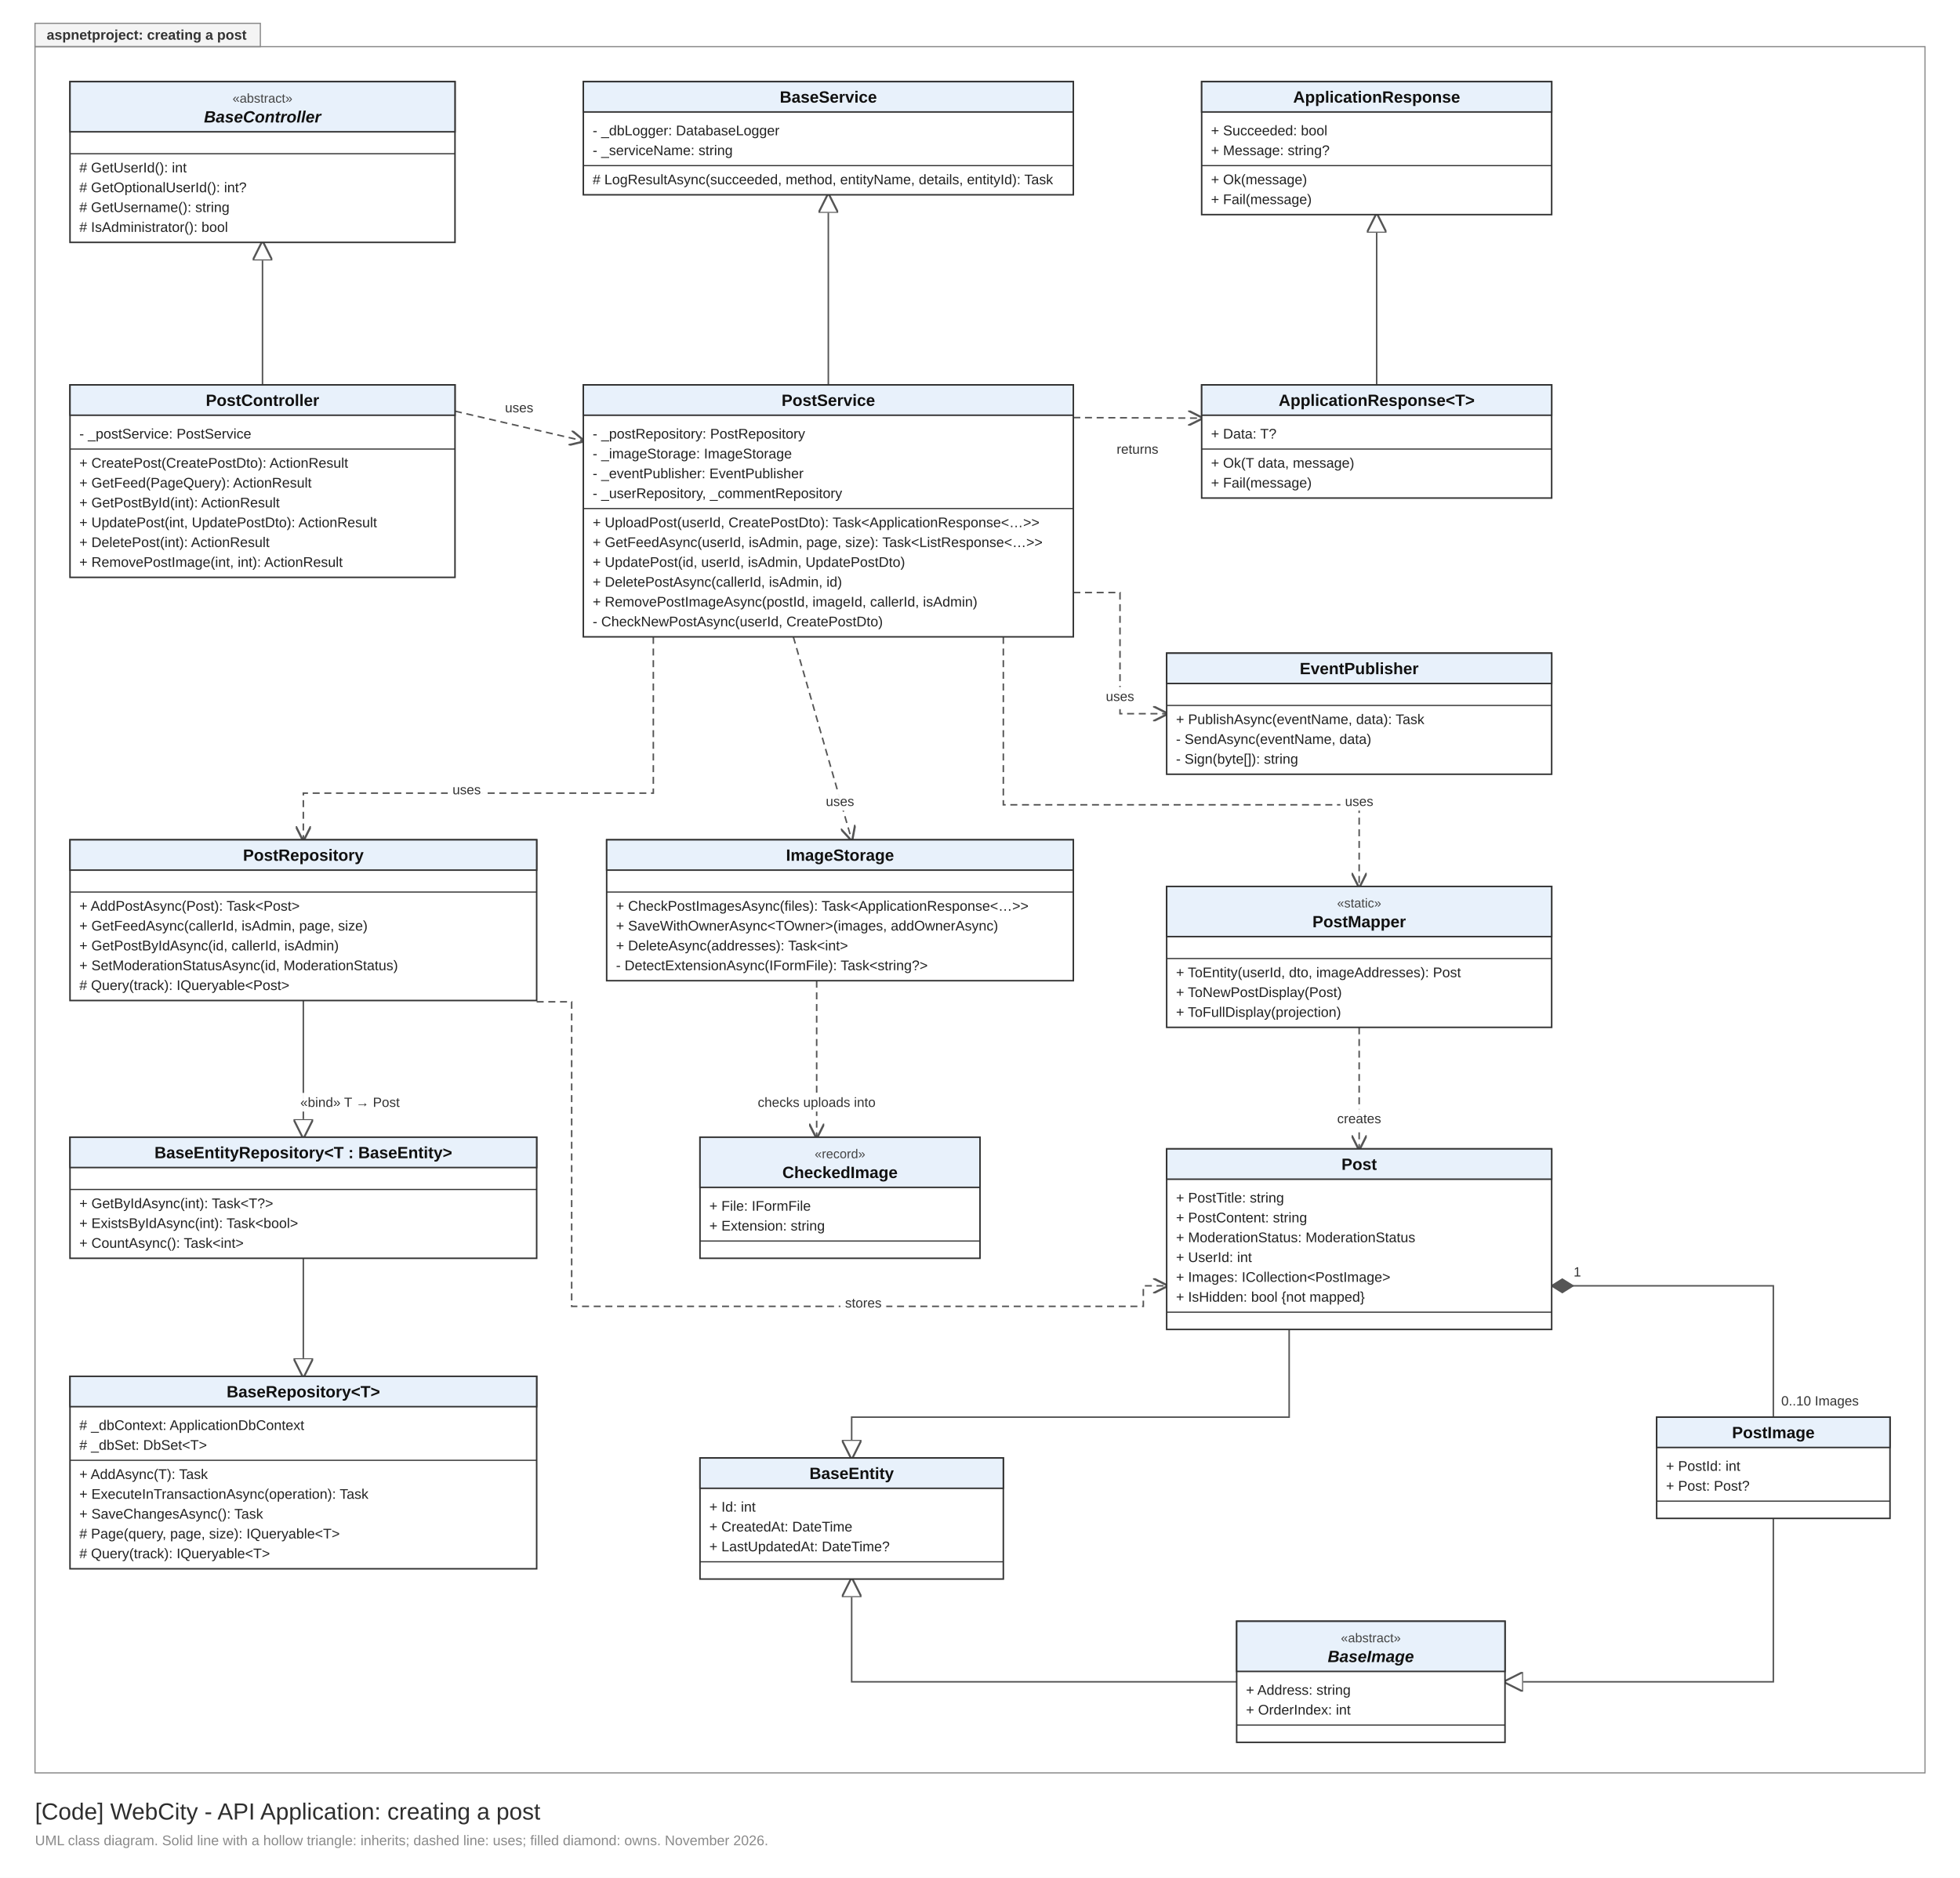
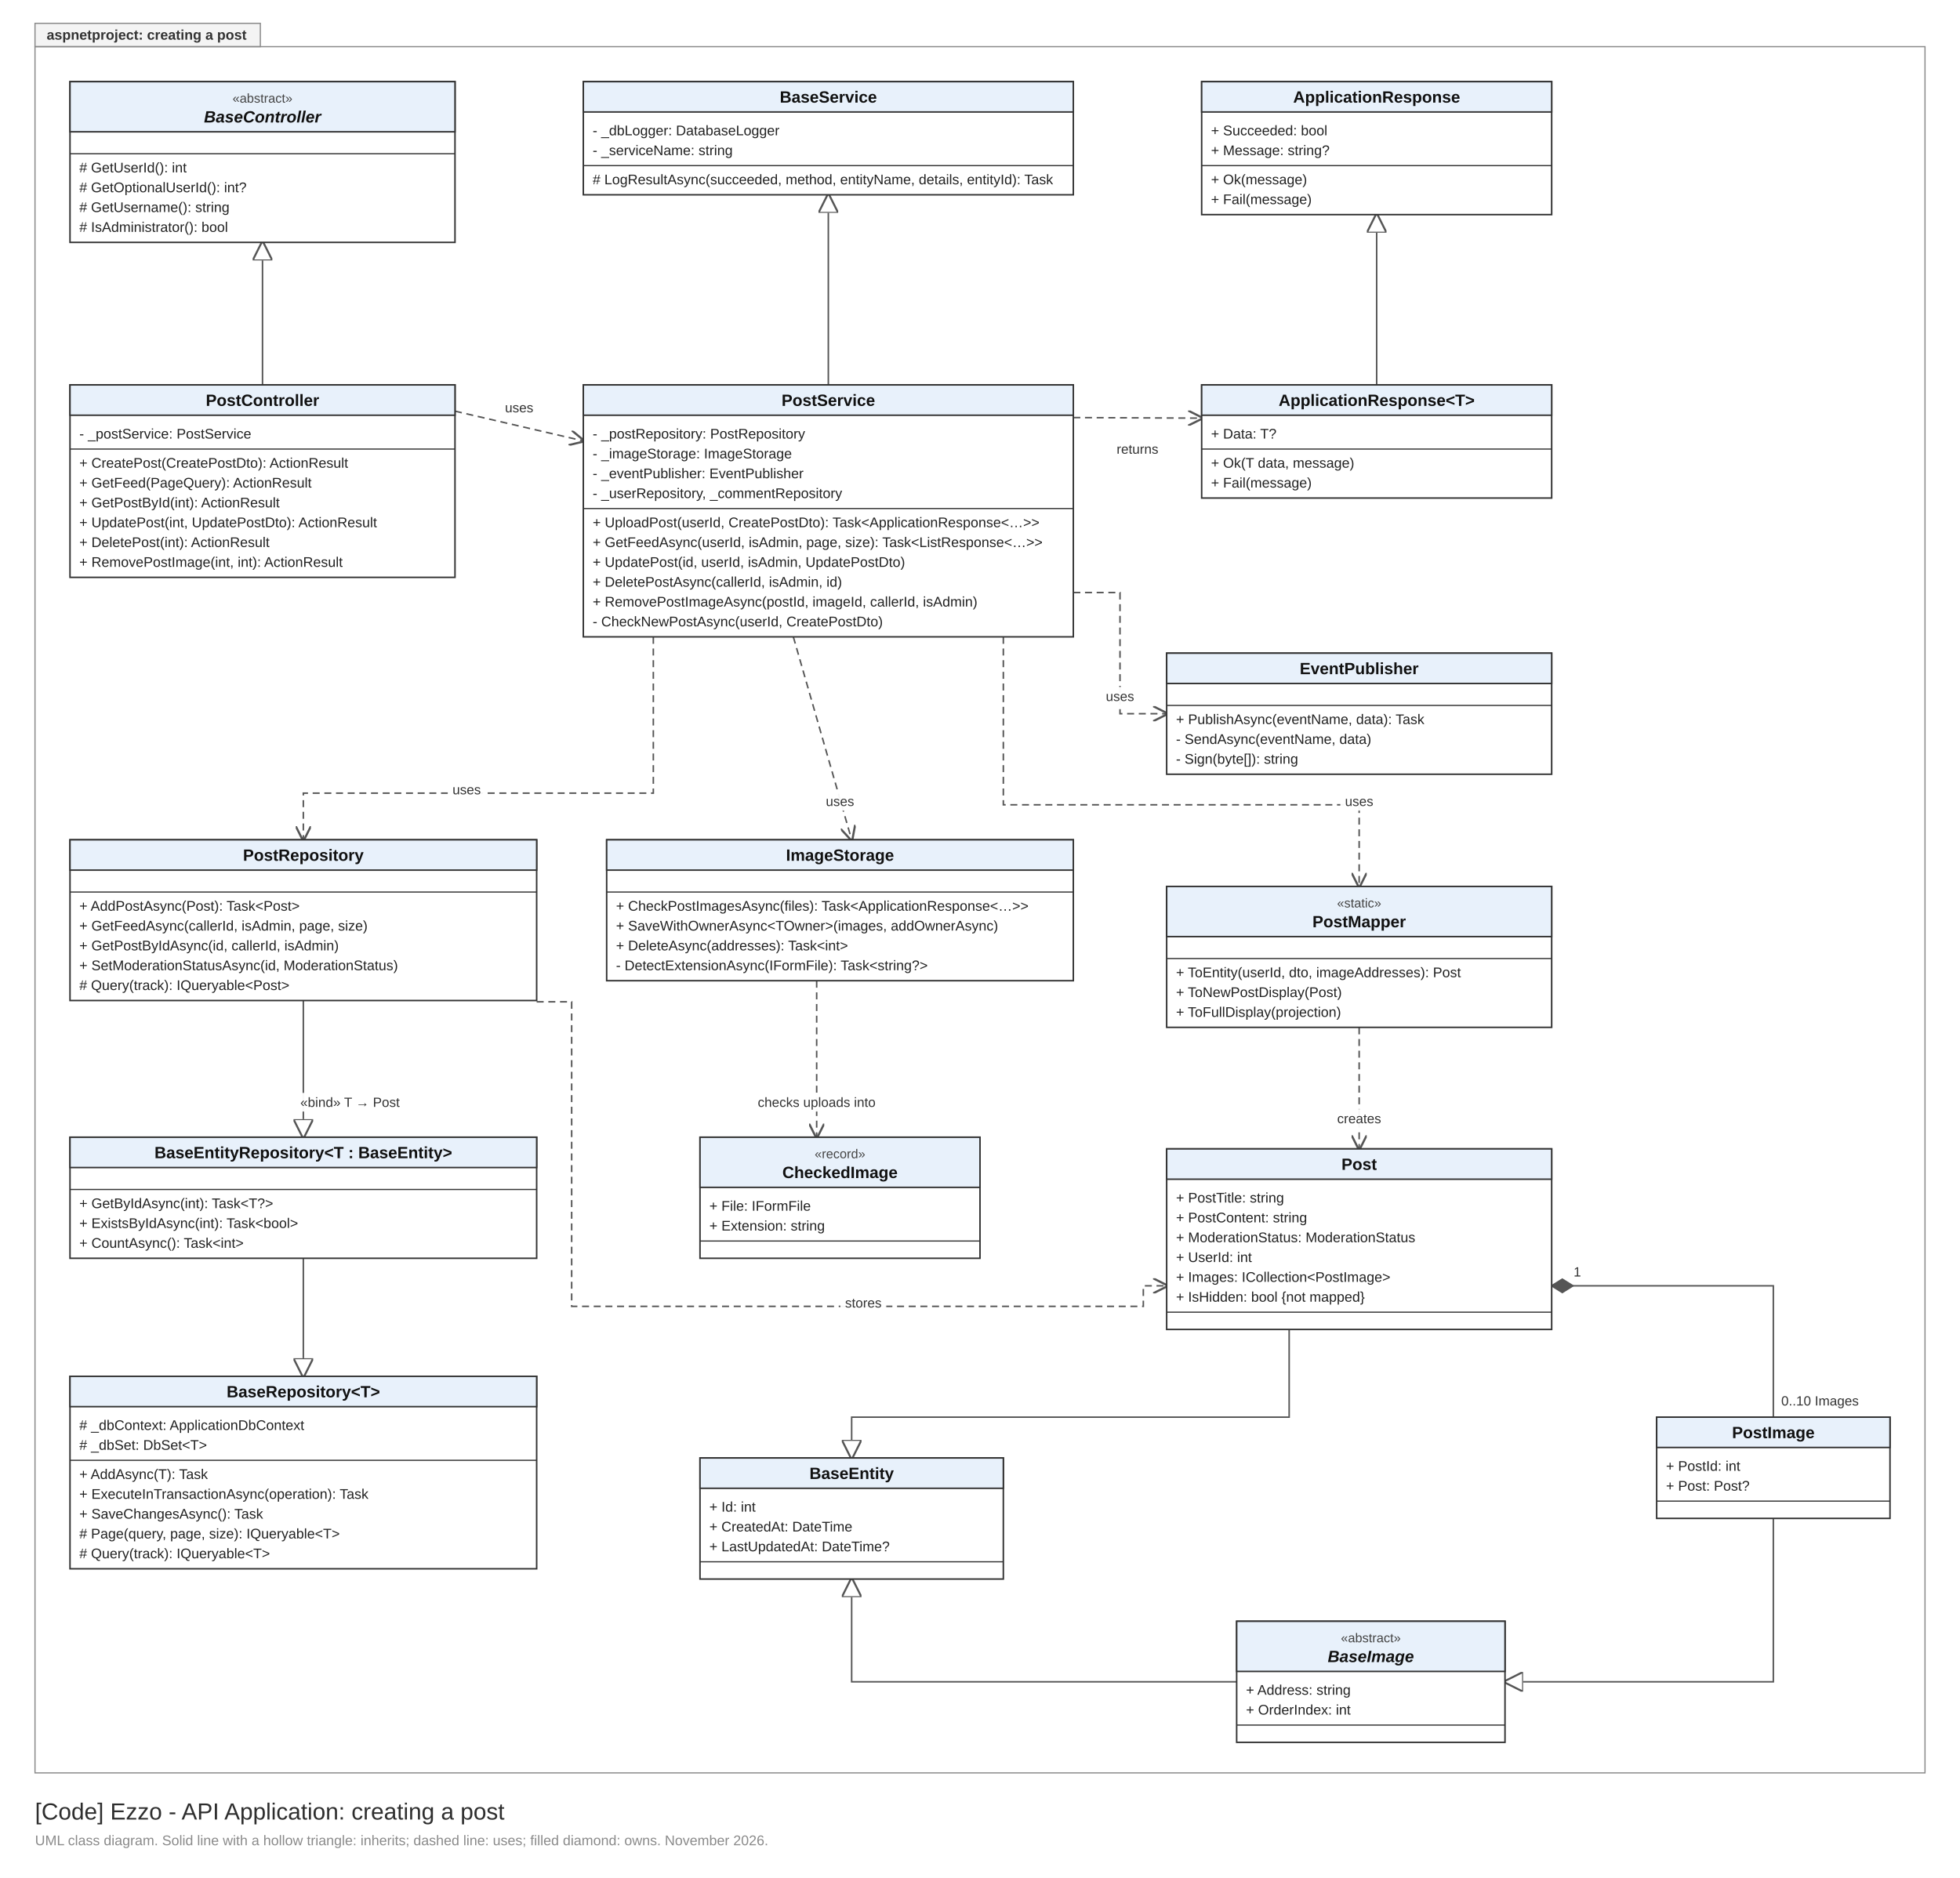
<svg xmlns="http://www.w3.org/2000/svg" width="1680" height="1610" viewBox="0 0 1680 1610">
  <defs>
    <marker id="triangle" viewBox="0 0 12 12" refX="11" refY="6" markerWidth="13" markerHeight="13" orient="auto-start-reverse">
      <path d="M0,0 L12,6 L0,12 z" fill="#FFFFFF" stroke="#555555" stroke-width="1.2" />
    </marker>
    <marker id="open" viewBox="0 0 10 10" refX="9" refY="5" markerWidth="10" markerHeight="10" orient="auto-start-reverse">
      <path d="M0,0 L10,5 L0,10" fill="none" stroke="#555555" stroke-width="1.4" />
    </marker>
    <marker id="diamond" viewBox="0 0 16 10" refX="1" refY="5" markerWidth="16" markerHeight="10" orient="auto">
      <path d="M0,5 L8,0 L16,5 L8,10 z" fill="#555555" />
    </marker>
  </defs>
  <rect width="1680" height="1610" fill="#FFFFFF" />
  <rect x="30" y="20" width="193.158" height="20" fill="#F4F4F4" stroke="#888" stroke-width="1" />
  <text x="40" y="34" font-family="Arial, Helvetica, FreeSans, sans-serif" font-size="12" font-weight="bold" fill="#333">aspnetproject: creating a post</text>
  <rect x="30" y="40" width="1620" height="1480" fill="none" stroke="#888" stroke-width="1" />
  <path d="M225,330 L225,207.8" fill="none" stroke="#555555" stroke-width="1.3" marker-end="url(#triangle)" />
  <path d="M710,330 L710,167" fill="none" stroke="#555555" stroke-width="1.3" marker-end="url(#triangle)" />
  <path d="M1180,330 L1180,184" fill="none" stroke="#555555" stroke-width="1.3" marker-end="url(#triangle)" />
  <path d="M390,352.5 L500,378" fill="none" stroke="#555555" stroke-width="1.3" stroke-dasharray="6 4" marker-end="url(#open)" />
  <path d="M920,358 L1030,358.5" fill="none" stroke="#555555" stroke-width="1.3" stroke-dasharray="6 4" marker-end="url(#open)" />
  <path d="M560,546 L560,680 L260,680 L260,720" fill="none" stroke="#555555" stroke-width="1.3" stroke-dasharray="6 4" marker-end="url(#open)" />
  <path d="M680,546 L730,720" fill="none" stroke="#555555" stroke-width="1.3" stroke-dasharray="6 4" marker-end="url(#open)" />
  <path d="M920,508 L960,508 L960,611.9 L1000,611.9" fill="none" stroke="#555555" stroke-width="1.3" stroke-dasharray="6 4" marker-end="url(#open)" />
  <path d="M860,546 L860,690 L1165,690 L1165,760" fill="none" stroke="#555555" stroke-width="1.3" stroke-dasharray="6 4" marker-end="url(#open)" />
  <path d="M260,857.8 L260,975" fill="none" stroke="#555555" stroke-width="1.3" marker-end="url(#triangle)" />
  <path d="M260,1078.8 L260,1180" fill="none" stroke="#555555" stroke-width="1.3" marker-end="url(#triangle)" />
  <path d="M700,840.8 L700,975" fill="none" stroke="#555555" stroke-width="1.3" stroke-dasharray="6 4" marker-end="url(#open)" />
  <path d="M1165,880.8 L1165,985" fill="none" stroke="#555555" stroke-width="1.3" stroke-dasharray="6 4" marker-end="url(#open)" />
  <path d="M460,858.9 L490,858.9 L490,1120 L980,1120 L980,1102.4 L1000,1102.4" fill="none" stroke="#555555" stroke-width="1.3" stroke-dasharray="6 4" marker-end="url(#open)" />
  <path d="M1105,1139.8 L1105,1215 L730,1215 L730,1250" fill="none" stroke="#555555" stroke-width="1.3" marker-end="url(#triangle)" />
  <path d="M1060,1441.9 L730,1441.9 L730,1353.8" fill="none" stroke="#555555" stroke-width="1.3" marker-end="url(#triangle)" />
  <path d="M1520,1301.8 L1520,1441.9 L1290,1441.9" fill="none" stroke="#555555" stroke-width="1.3" marker-end="url(#triangle)" />
  <path d="M1330,1102.4 L1520,1102.4 L1520,1215" fill="none" stroke="#555555" stroke-width="1.3" marker-start="url(#diamond)" />
  <rect x="60" y="70" width="330" height="137.8" fill="#FFFFFF" stroke="#333333" stroke-width="1.3" />
  <rect x="60" y="70" width="330" height="43" fill="#E8F1FB" stroke="#333333" stroke-width="1.3" />
  <text x="225" y="88" font-family="Arial, Helvetica, FreeSans, sans-serif" font-size="11" fill="#444" text-anchor="middle">«abstract»</text>
  <text x="225" y="105" font-family="Arial, Helvetica, FreeSans, sans-serif" font-size="14" font-weight="bold" fill="#111" text-anchor="middle" font-style="italic">BaseController</text>
  <line x1="60" y1="131.8" x2="390" y2="131.8" stroke="#333333" stroke-width="1" />
  <text x="68" y="147.8" font-family="Arial, Helvetica, FreeSans, sans-serif" font-size="12" fill="#222"># GetUserId(): int</text>
  <text x="68" y="164.8" font-family="Arial, Helvetica, FreeSans, sans-serif" font-size="12" fill="#222"># GetOptionalUserId(): int?</text>
  <text x="68" y="181.8" font-family="Arial, Helvetica, FreeSans, sans-serif" font-size="12" fill="#222"># GetUsername(): string</text>
  <text x="68" y="198.8" font-family="Arial, Helvetica, FreeSans, sans-serif" font-size="12" fill="#222"># IsAdministrator(): bool</text>
  <rect x="60" y="330" width="330" height="165" fill="#FFFFFF" stroke="#333333" stroke-width="1.3" />
  <rect x="60" y="330" width="330" height="26" fill="#E8F1FB" stroke="#333333" stroke-width="1.3" />
  <text x="225" y="348" font-family="Arial, Helvetica, FreeSans, sans-serif" font-size="14" font-weight="bold" fill="#111" text-anchor="middle">PostController</text>
  <text x="68" y="376" font-family="Arial, Helvetica, FreeSans, sans-serif" font-size="12" fill="#222">- _postService: PostService</text>
  <line x1="60" y1="385" x2="390" y2="385" stroke="#333333" stroke-width="1" />
  <text x="68" y="401" font-family="Arial, Helvetica, FreeSans, sans-serif" font-size="12" fill="#222">+ CreatePost(CreatePostDto): ActionResult</text>
  <text x="68" y="418" font-family="Arial, Helvetica, FreeSans, sans-serif" font-size="12" fill="#222">+ GetFeed(PageQuery): ActionResult</text>
  <text x="68" y="435" font-family="Arial, Helvetica, FreeSans, sans-serif" font-size="12" fill="#222">+ GetPostById(int): ActionResult</text>
  <text x="68" y="452" font-family="Arial, Helvetica, FreeSans, sans-serif" font-size="12" fill="#222">+ UpdatePost(int, UpdatePostDto): ActionResult</text>
  <text x="68" y="469" font-family="Arial, Helvetica, FreeSans, sans-serif" font-size="12" fill="#222">+ DeletePost(int): ActionResult</text>
  <text x="68" y="486" font-family="Arial, Helvetica, FreeSans, sans-serif" font-size="12" fill="#222">+ RemovePostImage(int, int): ActionResult</text>
  <rect x="500" y="70" width="420" height="97" fill="#FFFFFF" stroke="#333333" stroke-width="1.3" />
  <rect x="500" y="70" width="420" height="26" fill="#E8F1FB" stroke="#333333" stroke-width="1.3" />
  <text x="710" y="88" font-family="Arial, Helvetica, FreeSans, sans-serif" font-size="14" font-weight="bold" fill="#111" text-anchor="middle">BaseService</text>
  <text x="508" y="116" font-family="Arial, Helvetica, FreeSans, sans-serif" font-size="12" fill="#222">- _dbLogger: DatabaseLogger</text>
  <text x="508" y="133" font-family="Arial, Helvetica, FreeSans, sans-serif" font-size="12" fill="#222">- _serviceName: string</text>
  <line x1="500" y1="142" x2="920" y2="142" stroke="#333333" stroke-width="1" />
  <text x="508" y="158" font-family="Arial, Helvetica, FreeSans, sans-serif" font-size="12" fill="#222"># LogResultAsync(succeeded, method, entityName, details, entityId): Task</text>
  <rect x="500" y="330" width="420" height="216" fill="#FFFFFF" stroke="#333333" stroke-width="1.3" />
  <rect x="500" y="330" width="420" height="26" fill="#E8F1FB" stroke="#333333" stroke-width="1.3" />
  <text x="710" y="348" font-family="Arial, Helvetica, FreeSans, sans-serif" font-size="14" font-weight="bold" fill="#111" text-anchor="middle">PostService</text>
  <text x="508" y="376" font-family="Arial, Helvetica, FreeSans, sans-serif" font-size="12" fill="#222">- _postRepository: PostRepository</text>
  <text x="508" y="393" font-family="Arial, Helvetica, FreeSans, sans-serif" font-size="12" fill="#222">- _imageStorage: ImageStorage</text>
  <text x="508" y="410" font-family="Arial, Helvetica, FreeSans, sans-serif" font-size="12" fill="#222">- _eventPublisher: EventPublisher</text>
  <text x="508" y="427" font-family="Arial, Helvetica, FreeSans, sans-serif" font-size="12" fill="#222">- _userRepository, _commentRepository</text>
  <line x1="500" y1="436" x2="920" y2="436" stroke="#333333" stroke-width="1" />
  <text x="508" y="452" font-family="Arial, Helvetica, FreeSans, sans-serif" font-size="12" fill="#222">+ UploadPost(userId, CreatePostDto): Task&lt;ApplicationResponse&lt;…&gt;&gt;</text>
  <text x="508" y="469" font-family="Arial, Helvetica, FreeSans, sans-serif" font-size="12" fill="#222">+ GetFeedAsync(userId, isAdmin, page, size): Task&lt;ListResponse&lt;…&gt;&gt;</text>
  <text x="508" y="486" font-family="Arial, Helvetica, FreeSans, sans-serif" font-size="12" fill="#222">+ UpdatePost(id, userId, isAdmin, UpdatePostDto)</text>
  <text x="508" y="503" font-family="Arial, Helvetica, FreeSans, sans-serif" font-size="12" fill="#222">+ DeletePostAsync(callerId, isAdmin, id)</text>
  <text x="508" y="520" font-family="Arial, Helvetica, FreeSans, sans-serif" font-size="12" fill="#222">+ RemovePostImageAsync(postId, imageId, callerId, isAdmin)</text>
  <text x="508" y="537" font-family="Arial, Helvetica, FreeSans, sans-serif" font-size="12" fill="#222">- CheckNewPostAsync(userId, CreatePostDto)</text>
  <rect x="1030" y="70" width="300" height="114" fill="#FFFFFF" stroke="#333333" stroke-width="1.3" />
  <rect x="1030" y="70" width="300" height="26" fill="#E8F1FB" stroke="#333333" stroke-width="1.3" />
  <text x="1180" y="88" font-family="Arial, Helvetica, FreeSans, sans-serif" font-size="14" font-weight="bold" fill="#111" text-anchor="middle">ApplicationResponse</text>
  <text x="1038" y="116" font-family="Arial, Helvetica, FreeSans, sans-serif" font-size="12" fill="#222">+ Succeeded: bool</text>
  <text x="1038" y="133" font-family="Arial, Helvetica, FreeSans, sans-serif" font-size="12" fill="#222">+ Message: string?</text>
  <line x1="1030" y1="142" x2="1330" y2="142" stroke="#333333" stroke-width="1" />
  <text x="1038" y="158" font-family="Arial, Helvetica, FreeSans, sans-serif" font-size="12" fill="#222">+ Ok(message)</text>
  <text x="1038" y="175" font-family="Arial, Helvetica, FreeSans, sans-serif" font-size="12" fill="#222">+ Fail(message)</text>
  <rect x="1030" y="330" width="300" height="97" fill="#FFFFFF" stroke="#333333" stroke-width="1.3" />
  <rect x="1030" y="330" width="300" height="26" fill="#E8F1FB" stroke="#333333" stroke-width="1.3" />
  <text x="1180" y="348" font-family="Arial, Helvetica, FreeSans, sans-serif" font-size="14" font-weight="bold" fill="#111" text-anchor="middle">ApplicationResponse&lt;T&gt;</text>
  <text x="1038" y="376" font-family="Arial, Helvetica, FreeSans, sans-serif" font-size="12" fill="#222">+ Data: T?</text>
  <line x1="1030" y1="385" x2="1330" y2="385" stroke="#333333" stroke-width="1" />
  <text x="1038" y="401" font-family="Arial, Helvetica, FreeSans, sans-serif" font-size="12" fill="#222">+ Ok(T data, message)</text>
  <text x="1038" y="418" font-family="Arial, Helvetica, FreeSans, sans-serif" font-size="12" fill="#222">+ Fail(message)</text>
  <rect x="60" y="720" width="400" height="137.8" fill="#FFFFFF" stroke="#333333" stroke-width="1.3" />
  <rect x="60" y="720" width="400" height="26" fill="#E8F1FB" stroke="#333333" stroke-width="1.3" />
  <text x="260" y="738" font-family="Arial, Helvetica, FreeSans, sans-serif" font-size="14" font-weight="bold" fill="#111" text-anchor="middle">PostRepository</text>
  <line x1="60" y1="764.8" x2="460" y2="764.8" stroke="#333333" stroke-width="1" />
  <text x="68" y="780.8" font-family="Arial, Helvetica, FreeSans, sans-serif" font-size="12" fill="#222">+ AddPostAsync(Post): Task&lt;Post&gt;</text>
  <text x="68" y="797.8" font-family="Arial, Helvetica, FreeSans, sans-serif" font-size="12" fill="#222">+ GetFeedAsync(callerId, isAdmin, page, size)</text>
  <text x="68" y="814.8" font-family="Arial, Helvetica, FreeSans, sans-serif" font-size="12" fill="#222">+ GetPostByIdAsync(id, callerId, isAdmin)</text>
  <text x="68" y="831.8" font-family="Arial, Helvetica, FreeSans, sans-serif" font-size="12" fill="#222">+ SetModerationStatusAsync(id, ModerationStatus)</text>
  <text x="68" y="848.8" font-family="Arial, Helvetica, FreeSans, sans-serif" font-size="12" fill="#222"># Query(track): IQueryable&lt;Post&gt;</text>
  <rect x="60" y="975" width="400" height="103.8" fill="#FFFFFF" stroke="#333333" stroke-width="1.3" />
  <rect x="60" y="975" width="400" height="26" fill="#E8F1FB" stroke="#333333" stroke-width="1.3" />
  <text x="260" y="993" font-family="Arial, Helvetica, FreeSans, sans-serif" font-size="14" font-weight="bold" fill="#111" text-anchor="middle">BaseEntityRepository&lt;T : BaseEntity&gt;</text>
  <line x1="60" y1="1019.8" x2="460" y2="1019.8" stroke="#333333" stroke-width="1" />
  <text x="68" y="1035.8" font-family="Arial, Helvetica, FreeSans, sans-serif" font-size="12" fill="#222">+ GetByIdAsync(int): Task&lt;T?&gt;</text>
  <text x="68" y="1052.8" font-family="Arial, Helvetica, FreeSans, sans-serif" font-size="12" fill="#222">+ ExistsByIdAsync(int): Task&lt;bool&gt;</text>
  <text x="68" y="1069.8" font-family="Arial, Helvetica, FreeSans, sans-serif" font-size="12" fill="#222">+ CountAsync(): Task&lt;int&gt;</text>
  <rect x="60" y="1180" width="400" height="165" fill="#FFFFFF" stroke="#333333" stroke-width="1.3" />
  <rect x="60" y="1180" width="400" height="26" fill="#E8F1FB" stroke="#333333" stroke-width="1.3" />
  <text x="260" y="1198" font-family="Arial, Helvetica, FreeSans, sans-serif" font-size="14" font-weight="bold" fill="#111" text-anchor="middle">BaseRepository&lt;T&gt;</text>
  <text x="68" y="1226" font-family="Arial, Helvetica, FreeSans, sans-serif" font-size="12" fill="#222"># _dbContext: ApplicationDbContext</text>
  <text x="68" y="1243" font-family="Arial, Helvetica, FreeSans, sans-serif" font-size="12" fill="#222"># _dbSet: DbSet&lt;T&gt;</text>
  <line x1="60" y1="1252" x2="460" y2="1252" stroke="#333333" stroke-width="1" />
  <text x="68" y="1268" font-family="Arial, Helvetica, FreeSans, sans-serif" font-size="12" fill="#222">+ AddAsync(T): Task</text>
  <text x="68" y="1285" font-family="Arial, Helvetica, FreeSans, sans-serif" font-size="12" fill="#222">+ ExecuteInTransactionAsync(operation): Task</text>
  <text x="68" y="1302" font-family="Arial, Helvetica, FreeSans, sans-serif" font-size="12" fill="#222">+ SaveChangesAsync(): Task</text>
  <text x="68" y="1319" font-family="Arial, Helvetica, FreeSans, sans-serif" font-size="12" fill="#222"># Page(query, page, size): IQueryable&lt;T&gt;</text>
  <text x="68" y="1336" font-family="Arial, Helvetica, FreeSans, sans-serif" font-size="12" fill="#222"># Query(track): IQueryable&lt;T&gt;</text>
  <rect x="520" y="720" width="400" height="120.8" fill="#FFFFFF" stroke="#333333" stroke-width="1.3" />
  <rect x="520" y="720" width="400" height="26" fill="#E8F1FB" stroke="#333333" stroke-width="1.3" />
  <text x="720" y="738" font-family="Arial, Helvetica, FreeSans, sans-serif" font-size="14" font-weight="bold" fill="#111" text-anchor="middle">ImageStorage</text>
  <line x1="520" y1="764.8" x2="920" y2="764.8" stroke="#333333" stroke-width="1" />
  <text x="528" y="780.8" font-family="Arial, Helvetica, FreeSans, sans-serif" font-size="12" fill="#222">+ CheckPostImagesAsync(files): Task&lt;ApplicationResponse&lt;…&gt;&gt;</text>
  <text x="528" y="797.8" font-family="Arial, Helvetica, FreeSans, sans-serif" font-size="12" fill="#222">+ SaveWithOwnerAsync&lt;TOwner&gt;(images, addOwnerAsync)</text>
  <text x="528" y="814.8" font-family="Arial, Helvetica, FreeSans, sans-serif" font-size="12" fill="#222">+ DeleteAsync(addresses): Task&lt;int&gt;</text>
  <text x="528" y="831.8" font-family="Arial, Helvetica, FreeSans, sans-serif" font-size="12" fill="#222">- DetectExtensionAsync(IFormFile): Task&lt;string?&gt;</text>
  <rect x="600" y="975" width="240" height="103.8" fill="#FFFFFF" stroke="#333333" stroke-width="1.3" />
  <rect x="600" y="975" width="240" height="43" fill="#E8F1FB" stroke="#333333" stroke-width="1.3" />
  <text x="720" y="993" font-family="Arial, Helvetica, FreeSans, sans-serif" font-size="11" fill="#444" text-anchor="middle">«record»</text>
  <text x="720" y="1010" font-family="Arial, Helvetica, FreeSans, sans-serif" font-size="14" font-weight="bold" fill="#111" text-anchor="middle">CheckedImage</text>
  <text x="608" y="1038" font-family="Arial, Helvetica, FreeSans, sans-serif" font-size="12" fill="#222">+ File: IFormFile</text>
  <text x="608" y="1055" font-family="Arial, Helvetica, FreeSans, sans-serif" font-size="12" fill="#222">+ Extension: string</text>
  <line x1="600" y1="1064" x2="840" y2="1064" stroke="#333333" stroke-width="1" />
  <rect x="1000" y="560" width="330" height="103.8" fill="#FFFFFF" stroke="#333333" stroke-width="1.3" />
  <rect x="1000" y="560" width="330" height="26" fill="#E8F1FB" stroke="#333333" stroke-width="1.3" />
  <text x="1165" y="578" font-family="Arial, Helvetica, FreeSans, sans-serif" font-size="14" font-weight="bold" fill="#111" text-anchor="middle">EventPublisher</text>
  <line x1="1000" y1="604.8" x2="1330" y2="604.8" stroke="#333333" stroke-width="1" />
  <text x="1008" y="620.8" font-family="Arial, Helvetica, FreeSans, sans-serif" font-size="12" fill="#222">+ PublishAsync(eventName, data): Task</text>
  <text x="1008" y="637.8" font-family="Arial, Helvetica, FreeSans, sans-serif" font-size="12" fill="#222">- SendAsync(eventName, data)</text>
  <text x="1008" y="654.8" font-family="Arial, Helvetica, FreeSans, sans-serif" font-size="12" fill="#222">- Sign(byte[]): string</text>
  <rect x="1000" y="760" width="330" height="120.8" fill="#FFFFFF" stroke="#333333" stroke-width="1.3" />
  <rect x="1000" y="760" width="330" height="43" fill="#E8F1FB" stroke="#333333" stroke-width="1.3" />
  <text x="1165" y="778" font-family="Arial, Helvetica, FreeSans, sans-serif" font-size="11" fill="#444" text-anchor="middle">«static»</text>
  <text x="1165" y="795" font-family="Arial, Helvetica, FreeSans, sans-serif" font-size="14" font-weight="bold" fill="#111" text-anchor="middle">PostMapper</text>
  <line x1="1000" y1="821.8" x2="1330" y2="821.8" stroke="#333333" stroke-width="1" />
  <text x="1008" y="837.8" font-family="Arial, Helvetica, FreeSans, sans-serif" font-size="12" fill="#222">+ ToEntity(userId, dto, imageAddresses): Post</text>
  <text x="1008" y="854.8" font-family="Arial, Helvetica, FreeSans, sans-serif" font-size="12" fill="#222">+ ToNewPostDisplay(Post)</text>
  <text x="1008" y="871.8" font-family="Arial, Helvetica, FreeSans, sans-serif" font-size="12" fill="#222">+ ToFullDisplay(projection)</text>
  <rect x="1000" y="985" width="330" height="154.8" fill="#FFFFFF" stroke="#333333" stroke-width="1.3" />
  <rect x="1000" y="985" width="330" height="26" fill="#E8F1FB" stroke="#333333" stroke-width="1.3" />
  <text x="1165" y="1003" font-family="Arial, Helvetica, FreeSans, sans-serif" font-size="14" font-weight="bold" fill="#111" text-anchor="middle">Post</text>
  <text x="1008" y="1031" font-family="Arial, Helvetica, FreeSans, sans-serif" font-size="12" fill="#222">+ PostTitle: string</text>
  <text x="1008" y="1048" font-family="Arial, Helvetica, FreeSans, sans-serif" font-size="12" fill="#222">+ PostContent: string</text>
  <text x="1008" y="1065" font-family="Arial, Helvetica, FreeSans, sans-serif" font-size="12" fill="#222">+ ModerationStatus: ModerationStatus</text>
  <text x="1008" y="1082" font-family="Arial, Helvetica, FreeSans, sans-serif" font-size="12" fill="#222">+ UserId: int</text>
  <text x="1008" y="1099" font-family="Arial, Helvetica, FreeSans, sans-serif" font-size="12" fill="#222">+ Images: ICollection&lt;PostImage&gt;</text>
  <text x="1008" y="1116" font-family="Arial, Helvetica, FreeSans, sans-serif" font-size="12" fill="#222">+ IsHidden: bool  {not mapped}</text>
  <line x1="1000" y1="1125" x2="1330" y2="1125" stroke="#333333" stroke-width="1" />
  <rect x="600" y="1250" width="260" height="103.8" fill="#FFFFFF" stroke="#333333" stroke-width="1.3" />
  <rect x="600" y="1250" width="260" height="26" fill="#E8F1FB" stroke="#333333" stroke-width="1.3" />
  <text x="730" y="1268" font-family="Arial, Helvetica, FreeSans, sans-serif" font-size="14" font-weight="bold" fill="#111" text-anchor="middle">BaseEntity</text>
  <text x="608" y="1296" font-family="Arial, Helvetica, FreeSans, sans-serif" font-size="12" fill="#222">+ Id: int</text>
  <text x="608" y="1313" font-family="Arial, Helvetica, FreeSans, sans-serif" font-size="12" fill="#222">+ CreatedAt: DateTime</text>
  <text x="608" y="1330" font-family="Arial, Helvetica, FreeSans, sans-serif" font-size="12" fill="#222">+ LastUpdatedAt: DateTime?</text>
  <line x1="600" y1="1339" x2="860" y2="1339" stroke="#333333" stroke-width="1" />
  <rect x="1060" y="1390" width="230" height="103.8" fill="#FFFFFF" stroke="#333333" stroke-width="1.3" />
  <rect x="1060" y="1390" width="230" height="43" fill="#E8F1FB" stroke="#333333" stroke-width="1.3" />
  <text x="1175" y="1408" font-family="Arial, Helvetica, FreeSans, sans-serif" font-size="11" fill="#444" text-anchor="middle">«abstract»</text>
  <text x="1175" y="1425" font-family="Arial, Helvetica, FreeSans, sans-serif" font-size="14" font-weight="bold" fill="#111" text-anchor="middle" font-style="italic">BaseImage</text>
  <text x="1068" y="1453" font-family="Arial, Helvetica, FreeSans, sans-serif" font-size="12" fill="#222">+ Address: string</text>
  <text x="1068" y="1470" font-family="Arial, Helvetica, FreeSans, sans-serif" font-size="12" fill="#222">+ OrderIndex: int</text>
  <line x1="1060" y1="1479" x2="1290" y2="1479" stroke="#333333" stroke-width="1" />
  <rect x="1420" y="1215" width="200" height="86.8" fill="#FFFFFF" stroke="#333333" stroke-width="1.3" />
  <rect x="1420" y="1215" width="200" height="26" fill="#E8F1FB" stroke="#333333" stroke-width="1.3" />
  <text x="1520" y="1233" font-family="Arial, Helvetica, FreeSans, sans-serif" font-size="14" font-weight="bold" fill="#111" text-anchor="middle">PostImage</text>
  <text x="1428" y="1261" font-family="Arial, Helvetica, FreeSans, sans-serif" font-size="12" fill="#222">+ PostId: int</text>
  <text x="1428" y="1278" font-family="Arial, Helvetica, FreeSans, sans-serif" font-size="12" fill="#222">+ Post: Post?</text>
  <line x1="1420" y1="1287" x2="1620" y2="1287" stroke="#333333" stroke-width="1" />
  <rect x="428.856" y="341.5" width="32.288" height="16" fill="#FFFFFF" fill-opacity="0.95" />
  <text x="445" y="353.5" font-family="Arial, Helvetica, FreeSans, sans-serif" font-size="11.5" fill="#333" text-anchor="middle">uses</text>
  <rect x="953.106" y="377" width="43.788" height="16" fill="#FFFFFF" fill-opacity="0.95" />
  <text x="975" y="389" font-family="Arial, Helvetica, FreeSans, sans-serif" font-size="11.5" fill="#333" text-anchor="middle">returns</text>
  <rect x="383.856" y="669" width="32.288" height="16" fill="#FFFFFF" fill-opacity="0.95" />
  <text x="400" y="681" font-family="Arial, Helvetica, FreeSans, sans-serif" font-size="11.5" fill="#333" text-anchor="middle">uses</text>
  <rect x="703.856" y="679" width="32.288" height="16" fill="#FFFFFF" fill-opacity="0.95" />
  <text x="720" y="691" font-family="Arial, Helvetica, FreeSans, sans-serif" font-size="11.5" fill="#333" text-anchor="middle">uses</text>
  <rect x="943.856" y="589" width="32.288" height="16" fill="#FFFFFF" fill-opacity="0.95" />
  <text x="960" y="601" font-family="Arial, Helvetica, FreeSans, sans-serif" font-size="11.5" fill="#333" text-anchor="middle">uses</text>
  <rect x="1148.856" y="679" width="32.288" height="16" fill="#FFFFFF" fill-opacity="0.95" />
  <text x="1165" y="691" font-family="Arial, Helvetica, FreeSans, sans-serif" font-size="11.5" fill="#333" text-anchor="middle">uses</text>
  <rect x="254.968" y="937" width="90.064" height="16" fill="#FFFFFF" fill-opacity="0.95" />
  <text x="300" y="949" font-family="Arial, Helvetica, FreeSans, sans-serif" font-size="11.5" fill="#333" text-anchor="middle">«bind» T → Post</text>
  <rect x="645.504" y="937" width="108.993" height="16" fill="#FFFFFF" fill-opacity="0.95" />
  <text x="700" y="949" font-family="Arial, Helvetica, FreeSans, sans-serif" font-size="11.5" fill="#333" text-anchor="middle">checks uploads into</text>
  <rect x="1142.146" y="951" width="45.709" height="16" fill="#FFFFFF" fill-opacity="0.95" />
  <text x="1165" y="963" font-family="Arial, Helvetica, FreeSans, sans-serif" font-size="11.5" fill="#333" text-anchor="middle">creates</text>
  <rect x="720.343" y="1109" width="39.314" height="16" fill="#FFFFFF" fill-opacity="0.95" />
  <text x="740" y="1121" font-family="Arial, Helvetica, FreeSans, sans-serif" font-size="11.5" fill="#333" text-anchor="middle">stores</text>
  <text x="1352" y="1094.4" font-family="Arial, Helvetica, FreeSans, sans-serif" font-size="11.5" fill="#333" text-anchor="middle">1</text>
  <text x="1560" y="1205" font-family="Arial, Helvetica, FreeSans, sans-serif" font-size="11.5" fill="#333" text-anchor="middle">0..10  Images</text>
-   <text x="30" y="1560" font-family="Arial, Helvetica, FreeSans, sans-serif" font-size="20" fill="#2E2E2E">[Code] WebCity - API Application: creating a post</text>
+   <text x="30" y="1560" font-family="Arial, Helvetica, FreeSans, sans-serif" font-size="20" fill="#2E2E2E">[Code] Ezzo - API Application: creating a post</text>
  <text x="30" y="1582" font-family="Arial, Helvetica, FreeSans, sans-serif" font-size="12" fill="#8A8A8A">UML class diagram. Solid line with a hollow triangle: inherits; dashed line: uses; filled diamond: owns. November 2026.</text>
</svg>
